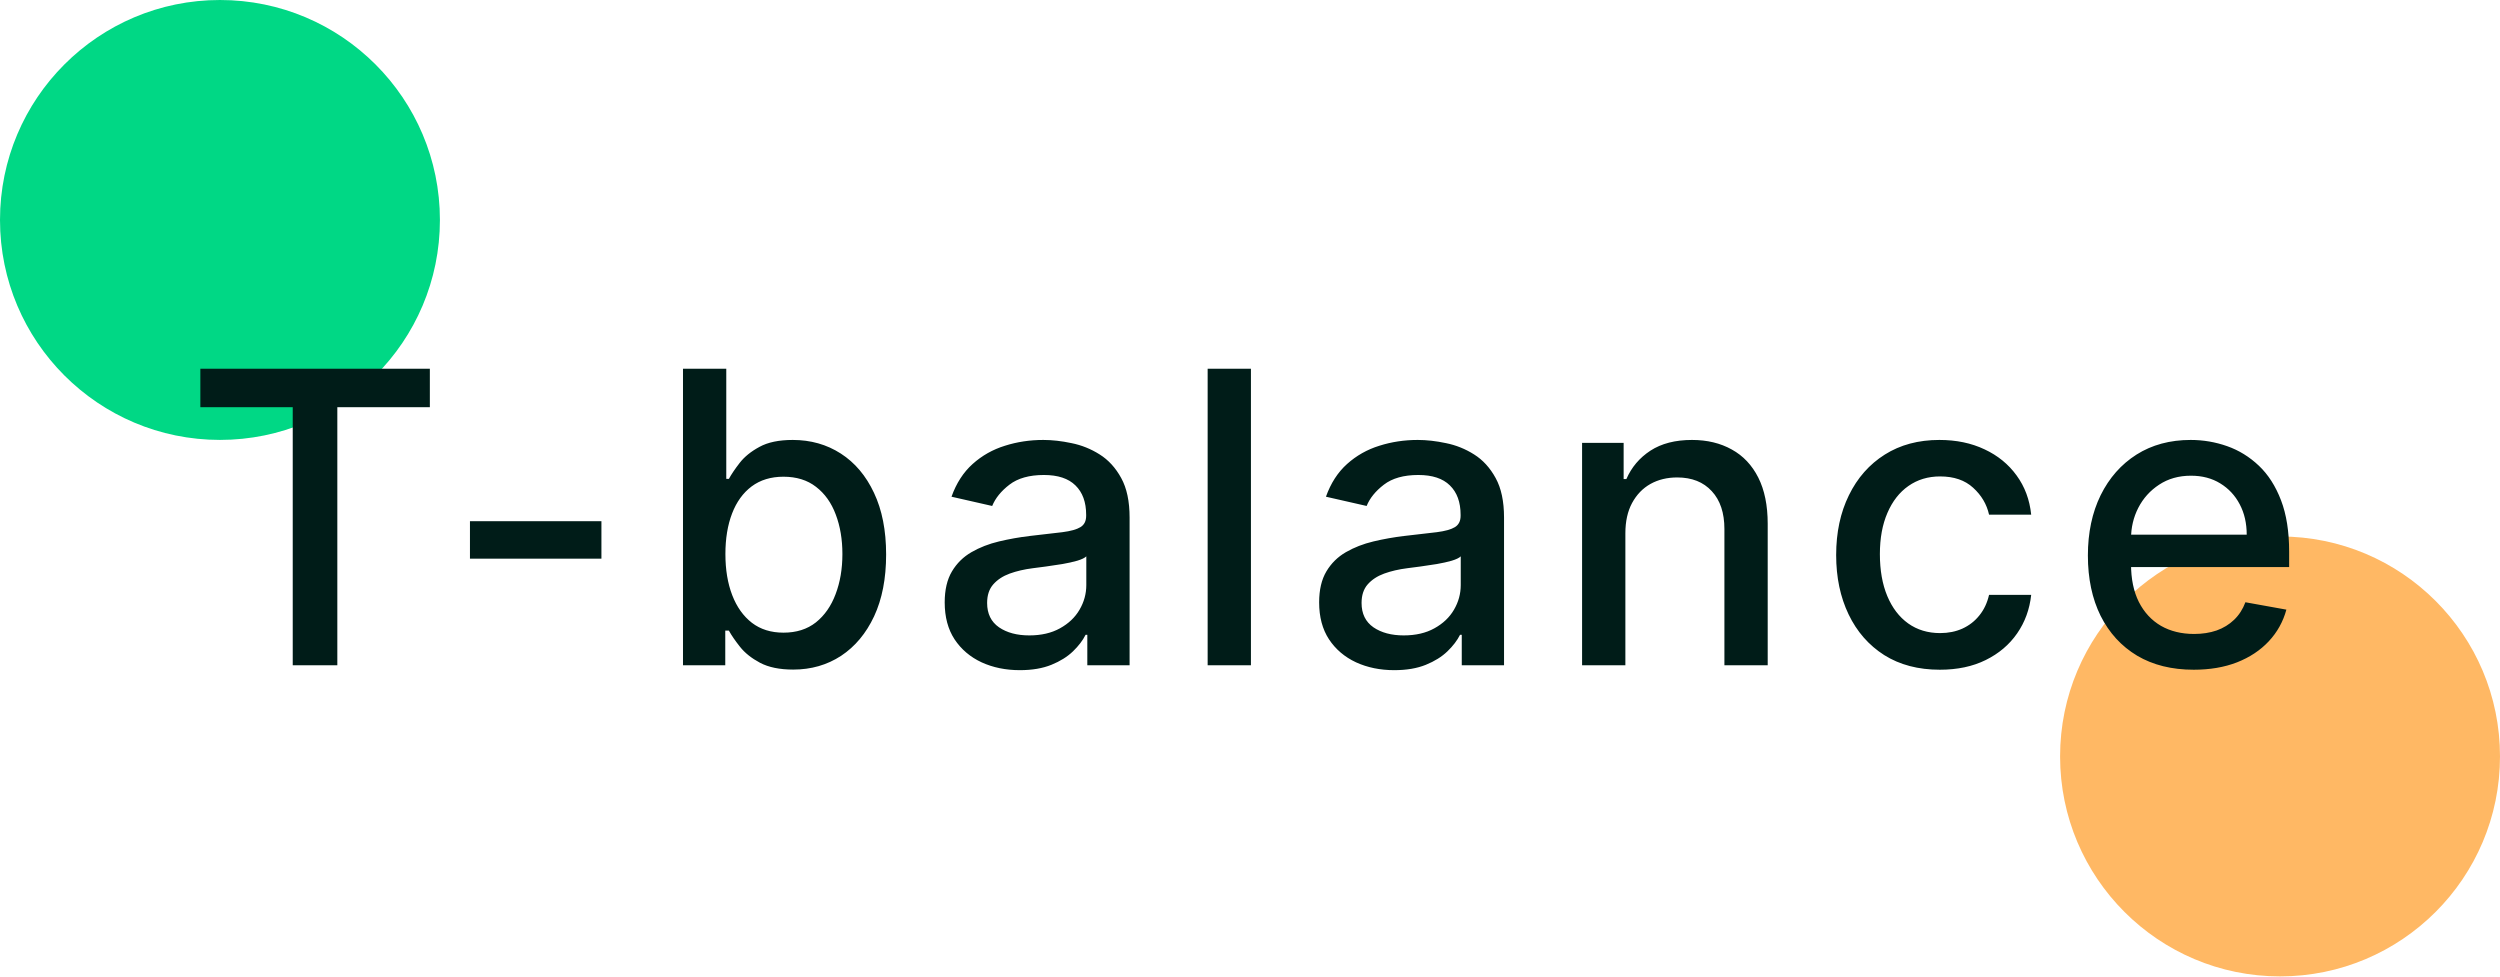
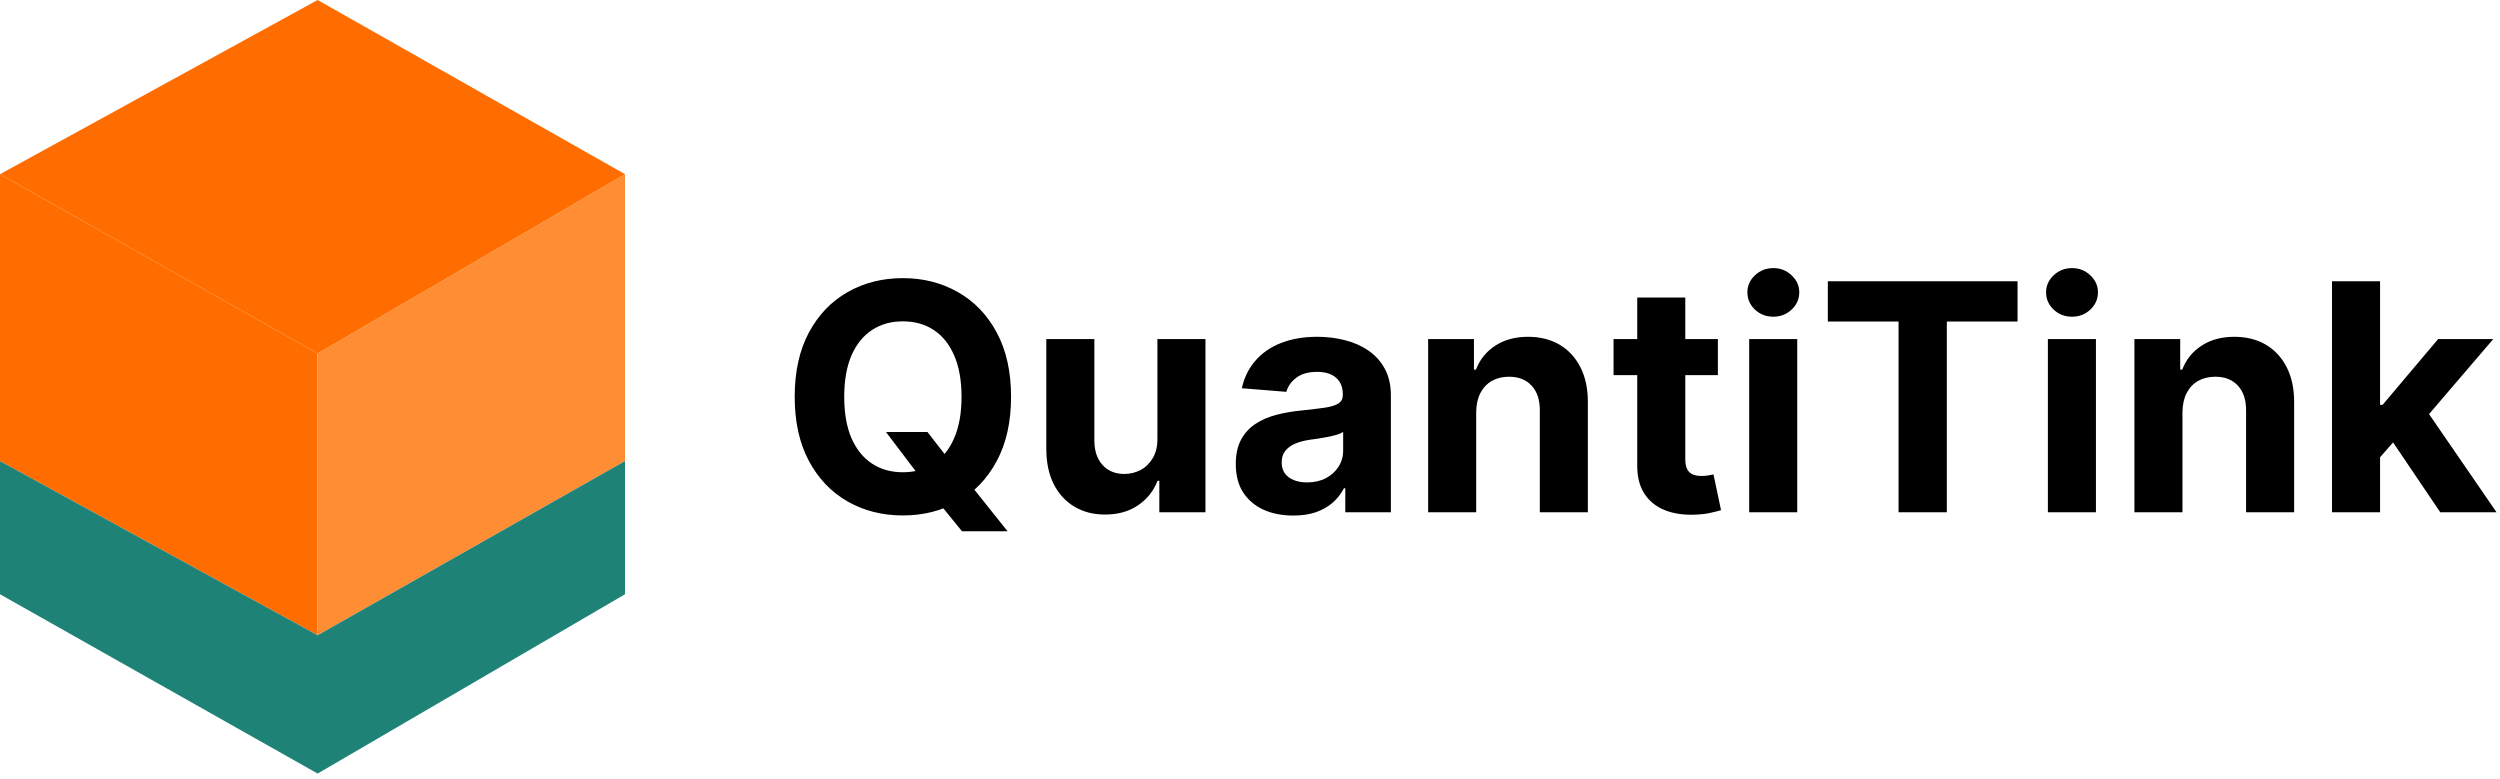
- <svg xmlns="http://www.w3.org/2000/svg" width="233" height="91" viewBox="0 0 233 91" fill="none">
-   <circle cx="20.5" cy="20.5" r="20.5" fill="#00D885" />
-   <circle cx="212.5" cy="70.5" r="20.5" fill="#FFB864" />
-   <path d="M18.673 37.953V34.364H40.062V37.953H31.439V62H27.283V37.953H18.673ZM56.053 48.573V52.068H43.8V48.573H56.053ZM63.655 62V34.364H67.689V44.633H67.932C68.166 44.201 68.504 43.702 68.944 43.135C69.385 42.568 69.997 42.073 70.78 41.651C71.562 41.219 72.597 41.003 73.883 41.003C75.557 41.003 77.05 41.426 78.363 42.271C79.677 43.117 80.707 44.336 81.454 45.928C82.209 47.521 82.587 49.437 82.587 51.677C82.587 53.917 82.214 55.838 81.467 57.439C80.72 59.031 79.695 60.259 78.39 61.123C77.086 61.977 75.597 62.405 73.924 62.405C72.664 62.405 71.634 62.193 70.834 61.771C70.042 61.348 69.421 60.853 68.971 60.286C68.522 59.719 68.175 59.216 67.932 58.775H67.595V62H63.655ZM67.608 51.636C67.608 53.094 67.82 54.371 68.243 55.469C68.665 56.566 69.277 57.425 70.078 58.046C70.879 58.658 71.859 58.964 73.02 58.964C74.225 58.964 75.233 58.644 76.042 58.006C76.852 57.358 77.464 56.481 77.878 55.374C78.3 54.268 78.512 53.022 78.512 51.636C78.512 50.269 78.305 49.041 77.891 47.952C77.486 46.864 76.874 46.005 76.056 45.375C75.246 44.745 74.234 44.43 73.02 44.43C71.85 44.43 70.861 44.732 70.051 45.334C69.25 45.937 68.643 46.778 68.229 47.858C67.815 48.938 67.608 50.197 67.608 51.636ZM95.05 62.459C93.736 62.459 92.549 62.216 91.487 61.73C90.426 61.235 89.585 60.52 88.964 59.584C88.352 58.649 88.046 57.502 88.046 56.144C88.046 54.974 88.271 54.011 88.721 53.256C89.171 52.5 89.778 51.902 90.543 51.461C91.307 51.02 92.162 50.687 93.107 50.462C94.051 50.237 95.014 50.066 95.994 49.95C97.236 49.806 98.243 49.689 99.017 49.599C99.791 49.5 100.353 49.342 100.704 49.126C101.055 48.91 101.23 48.56 101.23 48.074V47.979C101.23 46.801 100.897 45.888 100.232 45.24C99.575 44.592 98.594 44.269 97.29 44.269C95.931 44.269 94.861 44.57 94.078 45.173C93.305 45.766 92.769 46.428 92.472 47.156L88.68 46.293C89.13 45.033 89.787 44.017 90.651 43.243C91.523 42.46 92.526 41.894 93.66 41.543C94.793 41.183 95.985 41.003 97.236 41.003C98.064 41.003 98.941 41.102 99.867 41.3C100.803 41.489 101.675 41.84 102.485 42.352C103.304 42.865 103.974 43.598 104.496 44.552C105.018 45.496 105.278 46.724 105.278 48.236V62H101.338V59.166H101.176C100.915 59.688 100.524 60.201 100.002 60.705C99.48 61.208 98.81 61.627 97.992 61.959C97.173 62.292 96.192 62.459 95.05 62.459ZM95.927 59.22C97.042 59.22 97.996 59 98.788 58.559C99.588 58.118 100.196 57.542 100.609 56.832C101.032 56.112 101.244 55.343 101.244 54.524V51.852C101.1 51.996 100.821 52.131 100.407 52.257C100.002 52.374 99.539 52.477 99.017 52.568C98.495 52.648 97.987 52.725 97.492 52.797C96.998 52.86 96.584 52.914 96.251 52.959C95.468 53.058 94.753 53.224 94.105 53.458C93.466 53.692 92.954 54.029 92.567 54.47C92.189 54.902 92 55.478 92 56.197C92 57.196 92.369 57.952 93.107 58.465C93.844 58.968 94.784 59.22 95.927 59.22ZM116.587 34.364V62H112.553V34.364H116.587ZM129.947 62.459C128.634 62.459 127.446 62.216 126.385 61.73C125.323 61.235 124.482 60.52 123.862 59.584C123.25 58.649 122.944 57.502 122.944 56.144C122.944 54.974 123.169 54.011 123.619 53.256C124.068 52.5 124.676 51.902 125.44 51.461C126.205 51.02 127.06 50.687 128.004 50.462C128.949 50.237 129.911 50.066 130.892 49.95C132.134 49.806 133.141 49.689 133.915 49.599C134.688 49.5 135.251 49.342 135.602 49.126C135.952 48.91 136.128 48.56 136.128 48.074V47.979C136.128 46.801 135.795 45.888 135.129 45.24C134.473 44.592 133.492 44.269 132.188 44.269C130.829 44.269 129.759 44.57 128.976 45.173C128.202 45.766 127.667 46.428 127.37 47.156L123.578 46.293C124.028 45.033 124.685 44.017 125.548 43.243C126.421 42.46 127.424 41.894 128.558 41.543C129.691 41.183 130.883 41.003 132.134 41.003C132.961 41.003 133.838 41.102 134.765 41.3C135.701 41.489 136.573 41.84 137.383 42.352C138.201 42.865 138.872 43.598 139.393 44.552C139.915 45.496 140.176 46.724 140.176 48.236V62H136.236V59.166H136.074C135.813 59.688 135.422 60.201 134.9 60.705C134.378 61.208 133.708 61.627 132.889 61.959C132.071 62.292 131.09 62.459 129.947 62.459ZM130.825 59.22C131.94 59.22 132.894 59 133.685 58.559C134.486 58.118 135.093 57.542 135.507 56.832C135.93 56.112 136.141 55.343 136.141 54.524V51.852C135.997 51.996 135.719 52.131 135.305 52.257C134.9 52.374 134.437 52.477 133.915 52.568C133.393 52.648 132.885 52.725 132.39 52.797C131.895 52.86 131.481 52.914 131.148 52.959C130.366 53.058 129.651 53.224 129.003 53.458C128.364 53.692 127.851 54.029 127.464 54.47C127.087 54.902 126.898 55.478 126.898 56.197C126.898 57.196 127.267 57.952 128.004 58.465C128.742 58.968 129.682 59.22 130.825 59.22ZM151.485 49.693V62H147.45V41.273H151.323V44.646H151.58C152.056 43.549 152.803 42.667 153.82 42.001C154.845 41.336 156.136 41.003 157.692 41.003C159.105 41.003 160.342 41.3 161.403 41.894C162.465 42.478 163.288 43.351 163.873 44.511C164.458 45.672 164.75 47.107 164.75 48.816V62H160.715V49.302C160.715 47.8 160.324 46.626 159.541 45.78C158.758 44.925 157.683 44.498 156.316 44.498C155.38 44.498 154.548 44.7 153.82 45.105C153.1 45.51 152.529 46.104 152.106 46.886C151.692 47.66 151.485 48.596 151.485 49.693ZM180.792 62.418C178.786 62.418 177.059 61.964 175.61 61.055C174.171 60.138 173.064 58.874 172.291 57.264C171.517 55.653 171.13 53.809 171.13 51.731C171.13 49.626 171.526 47.768 172.318 46.158C173.109 44.538 174.225 43.274 175.664 42.366C177.104 41.457 178.799 41.003 180.752 41.003C182.326 41.003 183.729 41.295 184.962 41.88C186.194 42.456 187.188 43.265 187.944 44.309C188.709 45.352 189.163 46.572 189.307 47.966H185.38C185.164 46.994 184.669 46.158 183.896 45.456C183.131 44.754 182.105 44.403 180.819 44.403C179.694 44.403 178.709 44.7 177.864 45.294C177.027 45.879 176.375 46.715 175.907 47.804C175.439 48.883 175.205 50.161 175.205 51.636C175.205 53.148 175.435 54.452 175.894 55.55C176.352 56.647 177 57.497 177.837 58.1C178.682 58.703 179.676 59.004 180.819 59.004C181.584 59.004 182.276 58.865 182.897 58.586C183.527 58.298 184.053 57.889 184.476 57.358C184.908 56.827 185.209 56.188 185.38 55.442H189.307C189.163 56.782 188.727 57.979 187.998 59.031C187.269 60.084 186.293 60.911 185.07 61.514C183.855 62.117 182.429 62.418 180.792 62.418ZM204.455 62.418C202.413 62.418 200.654 61.982 199.179 61.109C197.712 60.228 196.579 58.991 195.778 57.398C194.986 55.797 194.591 53.921 194.591 51.771C194.591 49.648 194.986 47.777 195.778 46.158C196.579 44.538 197.694 43.274 199.125 42.366C200.564 41.457 202.246 41.003 204.172 41.003C205.341 41.003 206.475 41.196 207.572 41.583C208.67 41.97 209.655 42.577 210.527 43.405C211.4 44.233 212.088 45.307 212.592 46.63C213.096 47.943 213.348 49.54 213.348 51.42V52.851H196.871V49.828H209.394C209.394 48.767 209.178 47.827 208.746 47.008C208.314 46.18 207.707 45.528 206.924 45.051C206.151 44.574 205.242 44.336 204.199 44.336C203.065 44.336 202.075 44.615 201.23 45.173C200.393 45.721 199.745 46.441 199.287 47.332C198.837 48.213 198.612 49.171 198.612 50.206V52.568C198.612 53.953 198.855 55.131 199.341 56.103C199.835 57.075 200.524 57.817 201.405 58.33C202.287 58.833 203.317 59.085 204.495 59.085C205.26 59.085 205.957 58.977 206.587 58.761C207.217 58.536 207.761 58.204 208.22 57.763C208.679 57.322 209.03 56.778 209.272 56.13L213.091 56.818C212.785 57.943 212.237 58.928 211.445 59.773C210.662 60.61 209.677 61.262 208.49 61.73C207.311 62.189 205.966 62.418 204.455 62.418Z" fill="#001C18" />
+ <svg xmlns="http://www.w3.org/2000/svg" width="244" height="76" viewBox="0 0 244 76" fill="none">
+   <path d="M31 34.5L0 17V45L31 62V34.5Z" fill="#FF6D00" />
+   <path d="M61 17L31 34.5V62L61 45V17Z" fill="#FF8D33" />
+   <path d="M31 0L0 17L31 34.5L61 17L31 0Z" fill="#FF6D00" />
+   <path d="M0 58L31 75.5L61 58V45L31 62L0 45V58Z" fill="#1E8276" />
+   <path d="M86.469 42.162H90.52L92.557 44.782L94.56 47.116L98.336 51.849H93.889L91.291 48.657L89.959 46.764L86.469 42.162ZM98.678 38.727C98.678 41.186 98.212 43.278 97.279 45.002C96.355 46.727 95.092 48.044 93.493 48.954C91.9 49.857 90.109 50.308 88.12 50.308C86.117 50.308 84.319 49.853 82.726 48.943C81.134 48.033 79.875 46.716 78.95 44.991C78.026 43.267 77.563 41.178 77.563 38.727C77.563 36.269 78.026 34.177 78.95 32.452C79.875 30.728 81.134 29.414 82.726 28.511C84.319 27.601 86.117 27.146 88.12 27.146C90.109 27.146 91.9 27.601 93.493 28.511C95.092 29.414 96.355 30.728 97.279 32.452C98.212 34.177 98.678 36.269 98.678 38.727ZM93.845 38.727C93.845 37.135 93.606 35.792 93.129 34.698C92.66 33.605 91.995 32.775 91.137 32.21C90.278 31.645 89.273 31.363 88.12 31.363C86.968 31.363 85.963 31.645 85.104 32.21C84.245 32.775 83.578 33.605 83.1 34.698C82.631 35.792 82.396 37.135 82.396 38.727C82.396 40.32 82.631 41.663 83.1 42.756C83.578 43.85 84.245 44.679 85.104 45.244C85.963 45.809 86.968 46.092 88.12 46.092C89.273 46.092 90.278 45.809 91.137 45.244C91.995 44.679 92.66 43.85 93.129 42.756C93.606 41.663 93.845 40.32 93.845 38.727ZM112.964 42.8V33.091H117.653V50H113.151V46.929H112.975C112.593 47.919 111.958 48.716 111.07 49.318C110.19 49.919 109.115 50.22 107.845 50.22C106.715 50.22 105.72 49.963 104.862 49.45C104.003 48.936 103.331 48.206 102.847 47.259C102.37 46.312 102.128 45.178 102.12 43.857V33.091H106.81V43.021C106.817 44.019 107.085 44.808 107.614 45.387C108.142 45.967 108.85 46.257 109.738 46.257C110.303 46.257 110.832 46.129 111.324 45.872C111.815 45.608 112.212 45.219 112.513 44.705C112.821 44.191 112.971 43.556 112.964 42.8ZM126.226 50.319C125.148 50.319 124.186 50.132 123.342 49.758C122.498 49.376 121.83 48.815 121.339 48.074C120.854 47.325 120.612 46.393 120.612 45.277C120.612 44.338 120.785 43.549 121.129 42.91C121.474 42.272 121.944 41.758 122.539 41.369C123.133 40.98 123.808 40.687 124.564 40.489C125.327 40.291 126.127 40.151 126.964 40.07C127.947 39.968 128.74 39.872 129.342 39.784C129.944 39.689 130.38 39.549 130.652 39.366C130.923 39.182 131.059 38.911 131.059 38.551V38.485C131.059 37.788 130.839 37.248 130.399 36.867C129.966 36.485 129.349 36.294 128.549 36.294C127.705 36.294 127.034 36.481 126.535 36.856C126.036 37.223 125.705 37.685 125.544 38.243L121.206 37.891C121.427 36.863 121.86 35.975 122.506 35.227C123.151 34.471 123.984 33.891 125.004 33.487C126.032 33.076 127.221 32.871 128.571 32.871C129.511 32.871 130.41 32.981 131.268 33.201C132.134 33.421 132.901 33.762 133.569 34.225C134.244 34.687 134.776 35.282 135.165 36.008C135.554 36.727 135.749 37.59 135.749 38.595V50H131.301V47.655H131.169C130.898 48.184 130.534 48.65 130.079 49.053C129.624 49.45 129.078 49.761 128.439 49.989C127.801 50.209 127.063 50.319 126.226 50.319ZM127.569 47.083C128.259 47.083 128.868 46.947 129.397 46.675C129.925 46.397 130.34 46.022 130.641 45.553C130.942 45.083 131.092 44.551 131.092 43.956V42.162C130.945 42.257 130.744 42.345 130.487 42.426C130.237 42.499 129.955 42.569 129.639 42.635C129.323 42.694 129.008 42.749 128.692 42.8C128.377 42.844 128.09 42.885 127.834 42.922C127.283 43.002 126.802 43.131 126.392 43.307C125.981 43.483 125.661 43.721 125.434 44.022C125.206 44.316 125.093 44.683 125.093 45.123C125.093 45.762 125.324 46.25 125.786 46.587C126.256 46.918 126.85 47.083 127.569 47.083ZM144.077 40.224V50H139.387V33.091H143.857V36.074H144.055C144.429 35.091 145.056 34.313 145.937 33.74C146.818 33.161 147.886 32.871 149.141 32.871C150.315 32.871 151.339 33.128 152.212 33.641C153.085 34.155 153.764 34.889 154.249 35.843C154.733 36.79 154.975 37.92 154.975 39.234V50H150.286V40.07C150.293 39.035 150.029 38.228 149.493 37.648C148.957 37.061 148.22 36.768 147.28 36.768C146.649 36.768 146.091 36.904 145.607 37.175C145.13 37.447 144.756 37.843 144.484 38.364C144.22 38.878 144.084 39.498 144.077 40.224ZM167.665 33.091V36.614H157.482V33.091H167.665ZM159.794 29.04H164.484V44.804C164.484 45.237 164.55 45.575 164.682 45.817C164.814 46.052 164.997 46.217 165.232 46.312C165.475 46.408 165.753 46.455 166.069 46.455C166.289 46.455 166.509 46.437 166.729 46.4C166.95 46.356 167.118 46.323 167.236 46.301L167.973 49.791C167.739 49.864 167.408 49.949 166.983 50.044C166.557 50.147 166.04 50.209 165.43 50.231C164.3 50.275 163.31 50.125 162.458 49.78C161.614 49.435 160.957 48.899 160.488 48.173C160.018 47.446 159.787 46.529 159.794 45.42V29.04ZM170.72 50V33.091H175.41V50H170.72ZM173.076 30.911C172.379 30.911 171.781 30.68 171.282 30.218C170.79 29.748 170.544 29.187 170.544 28.533C170.544 27.887 170.79 27.334 171.282 26.871C171.781 26.401 172.379 26.166 173.076 26.166C173.773 26.166 174.368 26.401 174.859 26.871C175.358 27.334 175.608 27.887 175.608 28.533C175.608 29.187 175.358 29.748 174.859 30.218C174.368 30.68 173.773 30.911 173.076 30.911ZM178.396 31.385V27.454H196.912V31.385H190.01V50H185.298V31.385H178.396ZM199.873 50V33.091H204.563V50H199.873ZM202.229 30.911C201.532 30.911 200.934 30.68 200.435 30.218C199.943 29.748 199.697 29.187 199.697 28.533C199.697 27.887 199.943 27.334 200.435 26.871C200.934 26.401 201.532 26.166 202.229 26.166C202.926 26.166 203.521 26.401 204.013 26.871C204.512 27.334 204.761 27.887 204.761 28.533C204.761 29.187 204.512 29.748 204.013 30.218C203.521 30.68 202.926 30.911 202.229 30.911ZM213.009 40.224V50H208.32V33.091H212.789V36.074H212.987C213.362 35.091 213.989 34.313 214.87 33.74C215.75 33.161 216.818 32.871 218.073 32.871C219.247 32.871 220.271 33.128 221.145 33.641C222.018 34.155 222.697 34.889 223.181 35.843C223.666 36.79 223.908 37.92 223.908 39.234V50H219.218V40.07C219.225 39.035 218.961 38.228 218.426 37.648C217.89 37.061 217.152 36.768 216.213 36.768C215.582 36.768 215.024 36.904 214.54 37.175C214.062 37.447 213.688 37.843 213.417 38.364C213.152 38.878 213.017 39.498 213.009 40.224ZM231.853 45.134L231.864 39.509H232.547L237.963 33.091H243.346L236.069 41.59H234.958L231.853 45.134ZM227.604 50V27.454H232.294V50H227.604ZM238.172 50L233.196 42.635L236.323 39.322L243.665 50H238.172Z" fill="currentColor" />
</svg>
